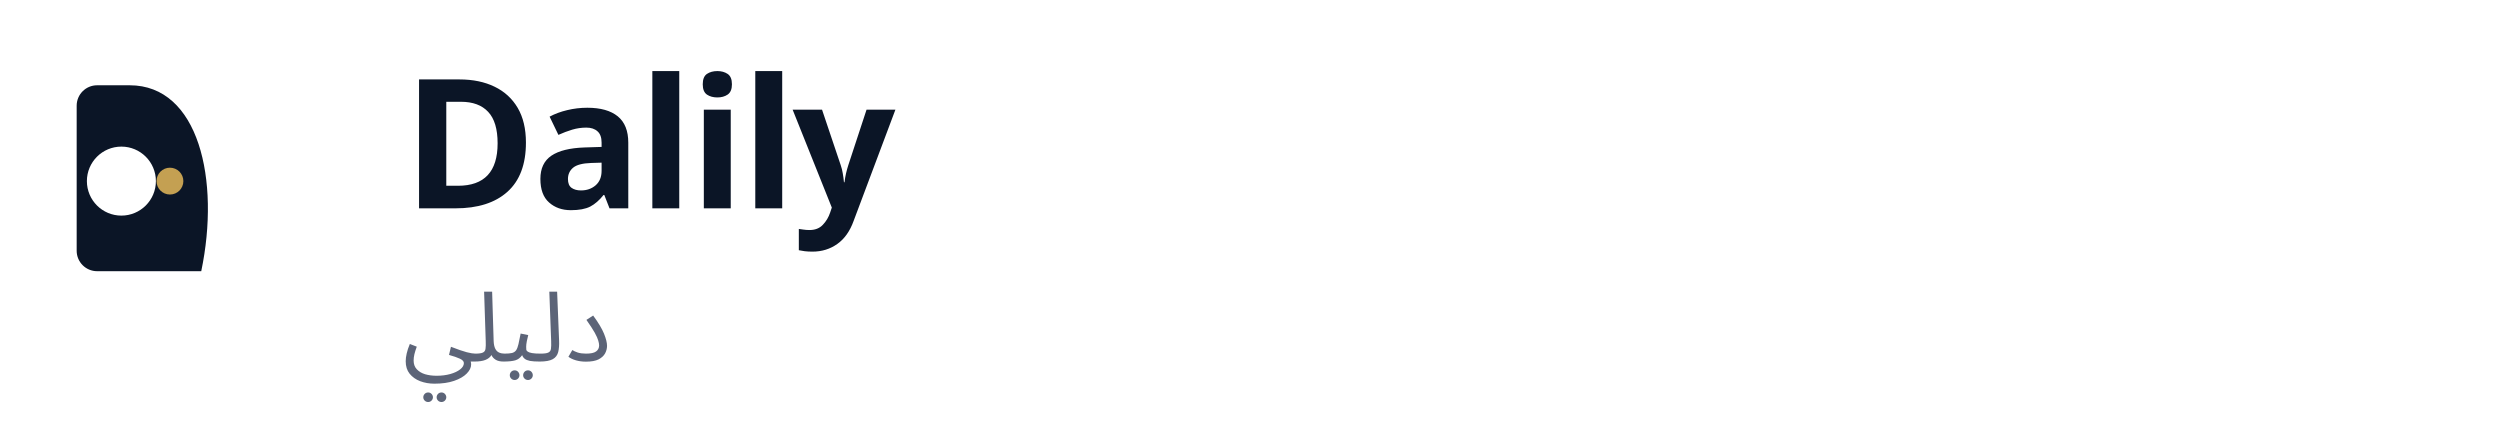
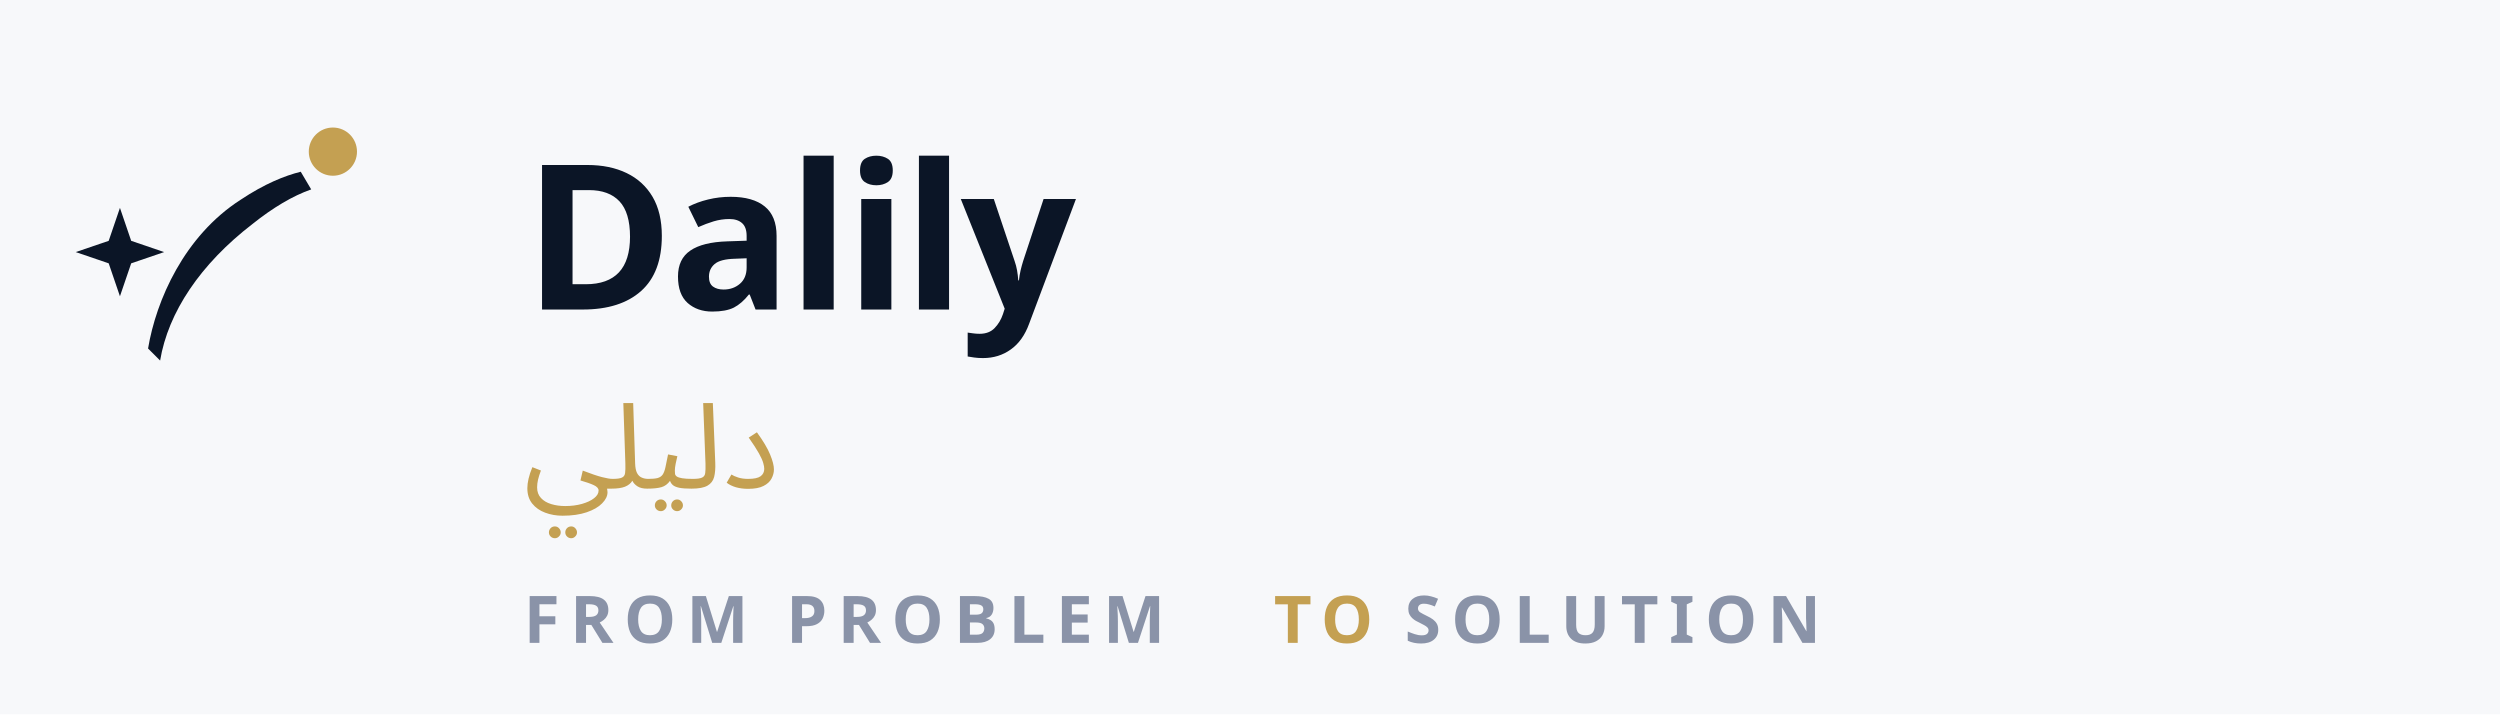
- <svg xmlns="http://www.w3.org/2000/svg" viewBox="0 0 360 64" fill="none" role="img" aria-label="Dalily horizontal logo">
-   <g transform="translate(0, 4) scale(0.92)">
-     <path fill-rule="evenodd" clip-rule="evenodd" fill="#0B1526" d="M12 12.2A3.2 3.2 0 0 1 15.2 9h5.1c10.8 0 14.2 14.8 11.2 29.1H15.2A3.2 3.2 0 0 1 12 34.9V12.2Zm12.4 11.8a5.4 5.4 0 1 0-10.8 0 5.4 5.4 0 0 0 10.8 0Z" />
-     <circle cx="26.6" cy="24" r="2.1" fill="#C4A052" />
+ <svg xmlns="http://www.w3.org/2000/svg" viewBox="0 0 420 120" fill="none" role="img" aria-label="Dalily">
+   <rect width="420" height="120" fill="#F7F8FA" />
+   <g transform="translate(8, 14) scale(1.35)">
+     <path fill="#0B1526" d="M9 15.5L10.4 19.6L14.5 21L10.4 22.4L9 26.5L7.6 22.4L3.5 21L7.6 19.6Z" />
+     <path fill="#0B1526" d="M12.5 33C13.5 27 17 19 24 14.5C27 12.5 29.5 11.5 31.5 11L32.8 13.2C30.5 14 28 15.5 25.5 17.5C19 22.5 15 28.5 14 34.5Z" />
+     <circle cx="35.5" cy="8.5" r="3" fill="#C4A052" />
  </g>
-   <text x="58" y="30" fill="#0B1526" font-family="'Plus Jakarta Sans', system-ui, sans-serif" font-size="26" font-weight="700" letter-spacing="-0.02em">Dalily</text>
-   <text x="58" y="52" fill="#5C6478" font-family="'Noto Sans Arabic', Tahoma, sans-serif" font-size="14" font-weight="500">دليلي</text>
+   <text x="88" y="52" fill="#0B1526" font-family="'Plus Jakarta Sans', system-ui, sans-serif" font-size="34" font-weight="700" letter-spacing="-0.02em">Dalily</text>
+   <text x="88" y="82" fill="#C4A052" font-family="'Noto Sans Arabic', Tahoma, sans-serif" font-size="20" font-weight="500">دليلي</text>
+   <text x="88" y="108" fill="#8A93A8" font-family="'Plus Jakarta Sans', system-ui, sans-serif" font-size="11" font-weight="600" letter-spacing="0.16em">FROM PROBLEM </text>
+   <text x="214" y="108" fill="#C4A052" font-family="'Plus Jakarta Sans', system-ui, sans-serif" font-size="11" font-weight="600" letter-spacing="0.16em">TO </text>
+   <text x="236" y="108" fill="#8A93A8" font-family="'Plus Jakarta Sans', system-ui, sans-serif" font-size="11" font-weight="600" letter-spacing="0.16em">SOLUTION</text>
</svg>
